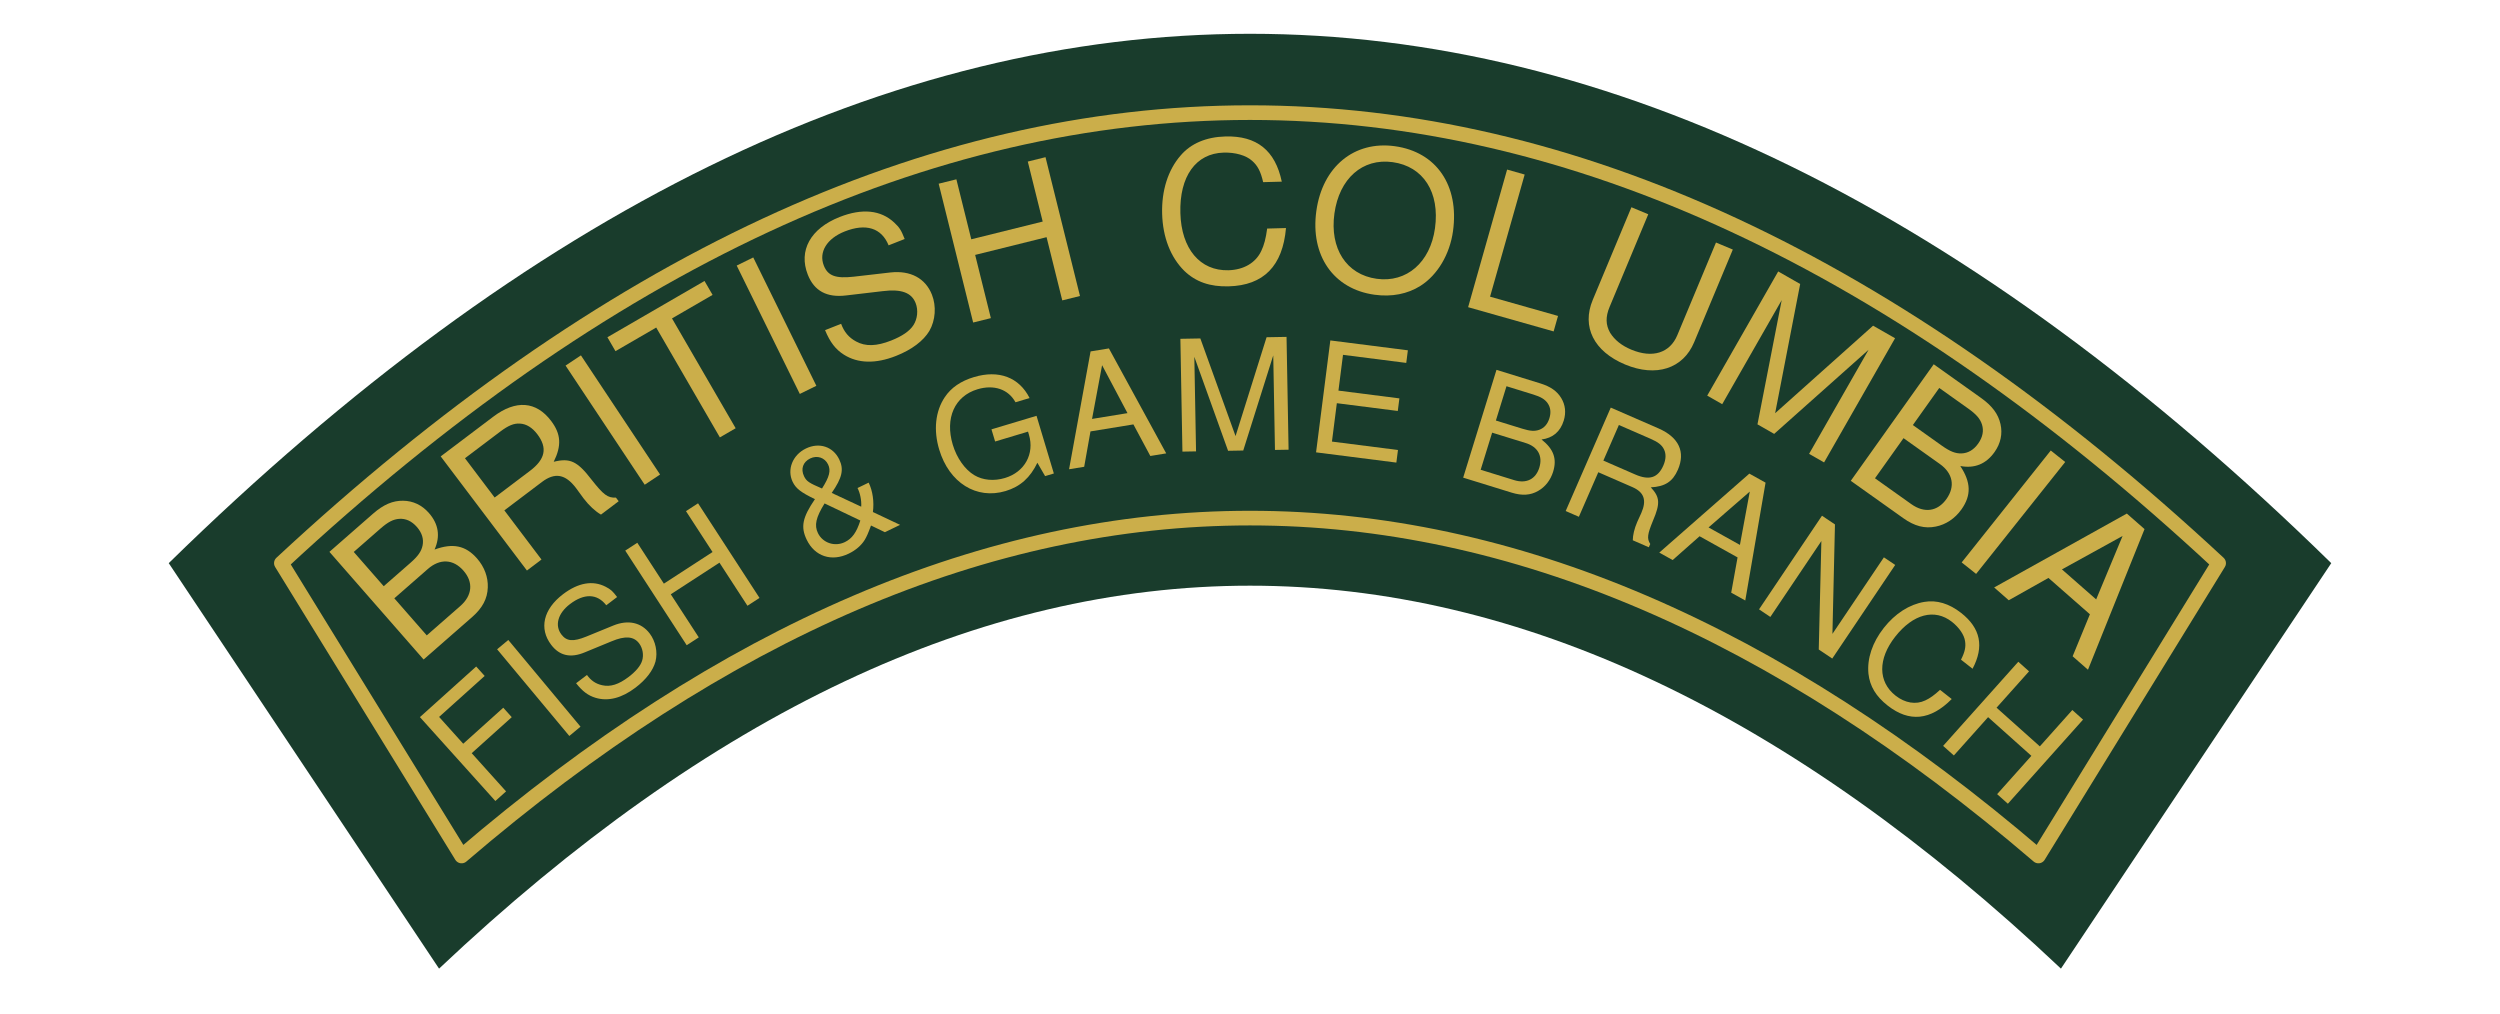
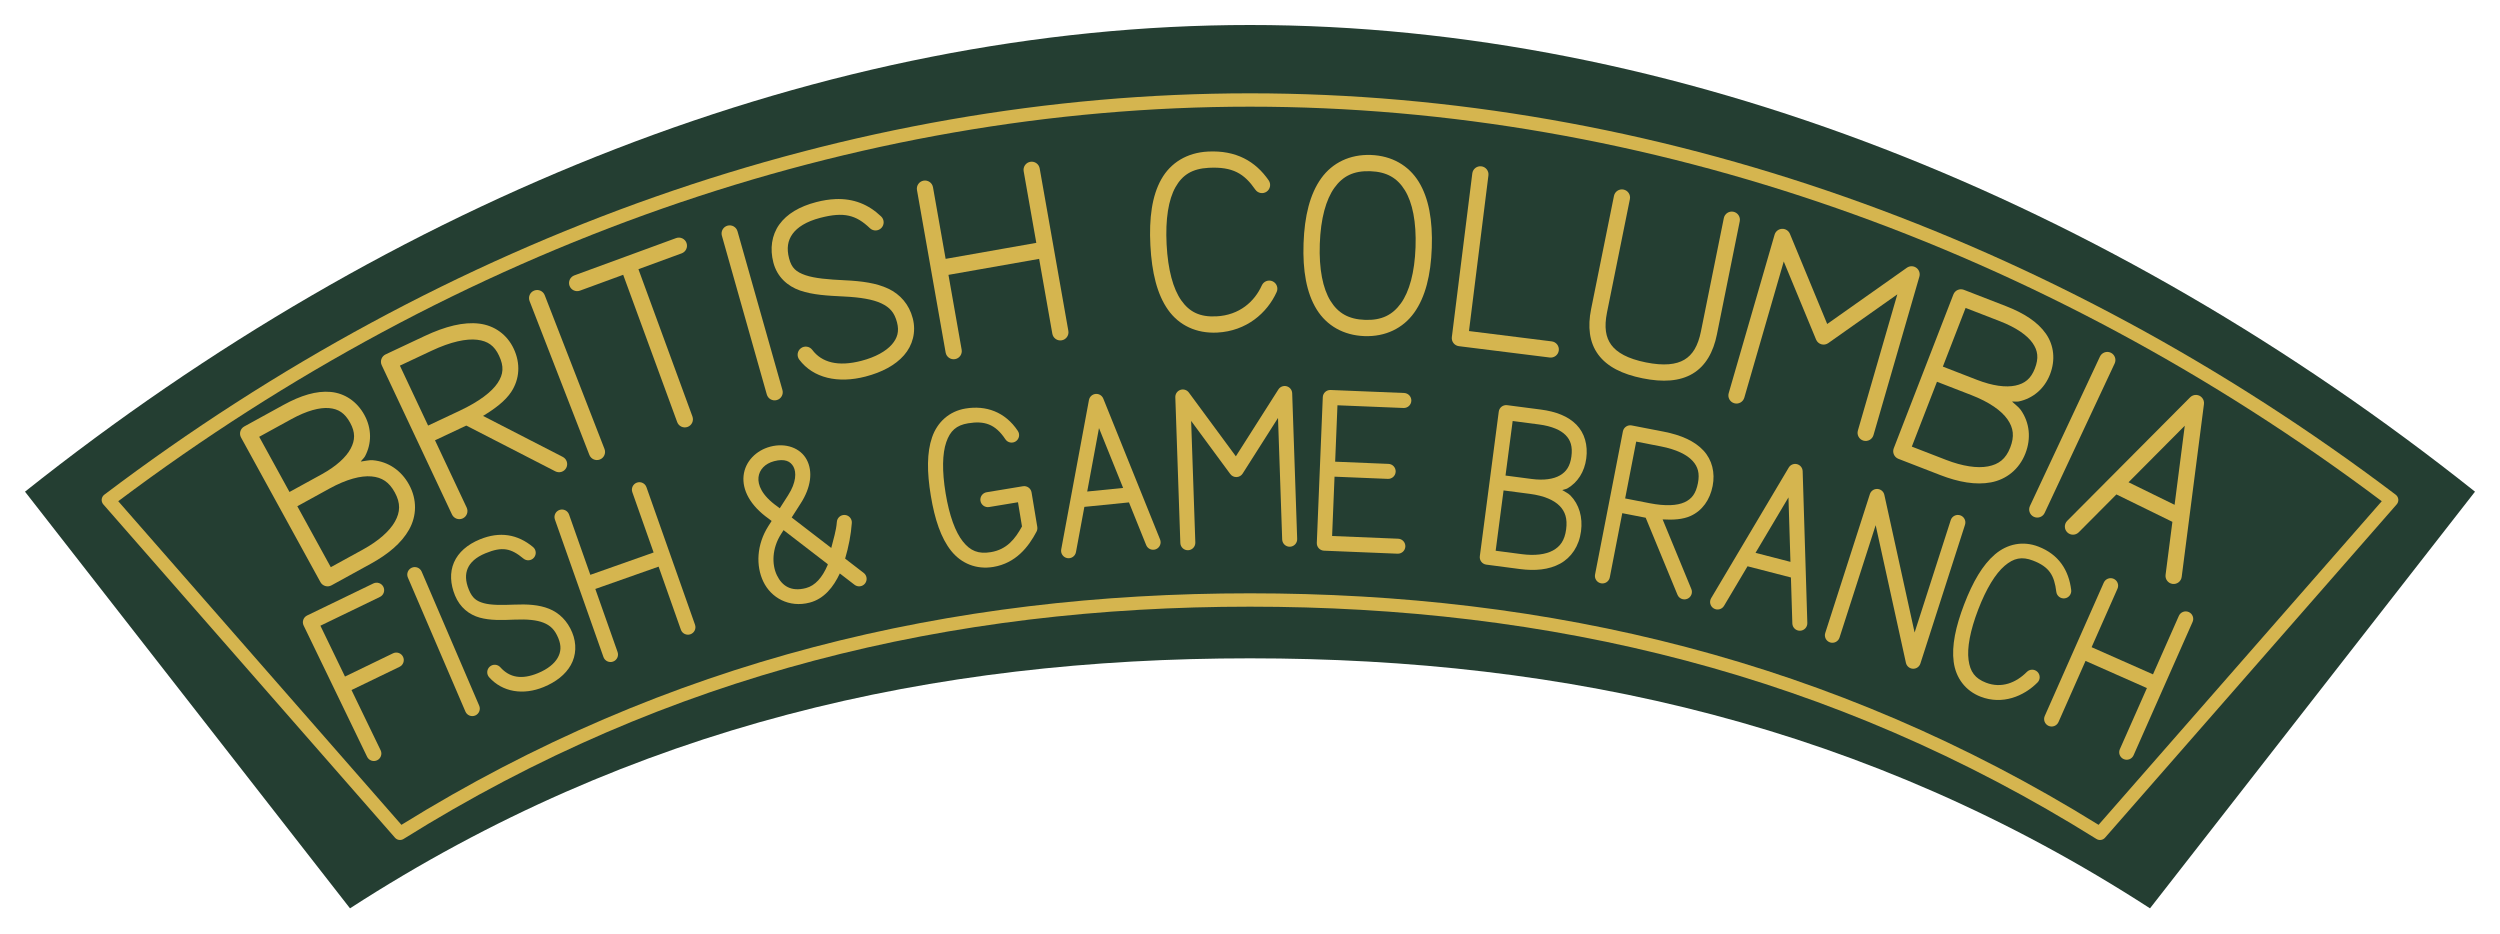
- <svg xmlns="http://www.w3.org/2000/svg" viewBox="0 0 402 163" role="img">
-   <g transform="translate(19.88889 0.0) scale(3.622222)" data-master-id="moosecop-early-two-line-flash-v1" data-master-geometry-hash="e7e81806d3a2f03f31e50311afae11b8c6dc7c1bb4231ca23edddcac139842af">
-     <path d="M2 25 Q50 -22 98 25 L86 43 Q50 9 14 43 Z" fill="#193c2c" data-component="shared-base-border" />
-     <path d="M7 25 Q50 -15 93 25 L85 38 Q50 8 15 38 Z" fill="none" stroke="#cbae4a" stroke-width="0.65" stroke-linejoin="round" stroke-linecap="round" data-component="shared-inset-border" />
-     <g data-caption="BRITISH COLUMBIA">
-       <path d="M79 0H408C477 0 528 19 567 61C603 99 623 151 623 208C623 296 583 349 490 385C557 416 591 469 591 544C591 598 571 644 533 678C494 713 445 729 375 729H79ZM172 415V647H352C404 647 433 640 458 621C484 601 498 571 498 531C498 491 484 461 458 441C433 422 404 415 352 415ZM172 82V333H399C481 333 530 286 530 207C530 129 481 82 399 82Z" fill="#cbae4a" transform="translate(14.98262 27.81764) rotate(-41.18135) scale(0.00871056 -0.00871056) translate(-333.5 0)" />
-       <path d="M186 314H426C509 314 546 274 546 184L545 119C545 74 553 30 566 0H679V23C644 47 637 73 635 170C634 290 615 326 536 360C618 401 651 450 651 534C651 660 573 729 429 729H93V0H186ZM186 396V647H411C463 647 493 639 516 619C541 598 554 565 554 522C554 435 510 396 411 396Z" fill="#cbae4a" transform="translate(19.76364 23.92046) rotate(-37.06783) scale(0.00871056 -0.00871056) translate(-361 0)" />
-       <path d="M194 729H100V0H194Z" fill="#cbae4a" transform="translate(23.41244 21.33042) rotate(-33.59418) scale(0.00871056 -0.00871056) translate(-139 0)" />
-       <path d="M354 647H593V729H21V647H261V0H354Z" fill="#cbae4a" transform="translate(26.80169 19.2226) rotate(-30.09558) scale(0.00871056 -0.00871056) translate(-305.5 0)" />
-       <path d="M194 729H100V0H194Z" fill="#cbae4a" transform="translate(30.31986 17.33817) rotate(-26.18242) scale(0.00871056 -0.00871056) translate(-139 0)" />
-       <path d="M596 515C596 565 593 579 577 613C537 697 452 741 329 741C169 741 70 659 70 527C70 438 117 382 213 357L394 309C487 285 528 248 528 191C528 152 507 112 476 90C447 69 401 59 342 59C262 59 209 78 174 120C147 152 135 187 136 232H48C49 165 62 121 91 81C141 12 225 -23 336 -23C423 -23 494 -3 541 33C590 72 621 137 621 200C621 290 565 356 466 383L283 432C195 456 163 484 163 540C163 614 228 663 326 663C442 663 507 611 508 515Z" fill="#cbae4a" transform="translate(34.19109 15.62197) rotate(-21.55219) scale(0.00871056 -0.00871056) translate(-333.5 0)" />
-       <path d="M551 332V0H644V729H551V414H176V729H83V0H176V332Z" fill="#cbae4a" transform="translate(40.05992 13.73426) rotate(-13.94662) scale(0.00871056 -0.00871056) translate(-361 0)" />
-       <path d="M662 503C633 663 541 741 381 741C283 741 204 710 150 650C84 578 48 474 48 356C48 236 85 133 153 62C210 4 282 -23 377 -23C555 -23 655 73 677 266H581C573 216 563 182 548 153C518 93 456 59 378 59C233 59 141 175 141 357C141 544 228 659 370 659C429 659 484 642 514 613C541 588 556 558 567 503Z" fill="#cbae4a" transform="translate(48.90937 12.51486) rotate(-1.5608) scale(0.00871056 -0.00871056) translate(-361 0)" />
-       <path d="M389 741C180 741 38 587 38 359C38 130 179 -23 390 -23C479 -23 557 4 616 54C695 121 742 234 742 353C742 588 603 741 389 741ZM389 659C547 659 649 540 649 355C649 179 544 59 390 59C234 59 131 179 131 359C131 539 234 659 389 659Z" fill="#cbae4a" transform="translate(55.54447 12.88401) rotate(7.88646) scale(0.00871056 -0.00871056) translate(-389 0)" />
-       <path d="M173 729H80V0H533V82H173Z" fill="#cbae4a" transform="translate(61.34209 14.10698) rotate(15.82092) scale(0.00871056 -0.00871056) translate(-278 0)" />
-       <path d="M552 729V217C552 119 481 59 364 59C310 59 266 72 231 97C195 125 178 162 178 217V729H85V217C85 69 191 -23 364 -23C535 -23 645 71 645 217V729Z" fill="#cbae4a" transform="translate(66.70513 15.98598) rotate(22.6534) scale(0.00871056 -0.00871056) translate(-361 0)" />
-       <path d="M468 0 673 611V0H761V729H632L420 94L204 729H75V0H163V611L370 0Z" fill="#cbae4a" transform="translate(72.87956 19.03913) rotate(29.75284) scale(0.00871056 -0.00871056) translate(-416.5 0)" />
-       <path d="M79 0H408C477 0 528 19 567 61C603 99 623 151 623 208C623 296 583 349 490 385C557 416 591 469 591 544C591 598 571 644 533 678C494 713 445 729 375 729H79ZM172 415V647H352C404 647 433 640 458 621C484 601 498 571 498 531C498 491 484 461 458 441C433 422 404 415 352 415ZM172 82V333H399C481 333 530 286 530 207C530 129 481 82 399 82Z" fill="#cbae4a" transform="translate(78.47693 22.63003) rotate(35.43015) scale(0.00871056 -0.00871056) translate(-333.5 0)" />
-       <path d="M194 729H100V0H194Z" fill="#cbae4a" transform="translate(81.85909 25.17918) rotate(38.51816) scale(0.00871056 -0.00871056) translate(-139 0)" />
-       <path d="M474 219 549 0H653L397 729H277L17 0H116L193 219ZM448 297H216L336 629Z" fill="#cbae4a" transform="translate(85.10765 27.89671) rotate(41.25446) scale(0.00871056 -0.00871056) translate(-333.5 0)" />
-     </g>
-     <g data-caption="FISH &amp; GAME BRANCH">
-       <path d="M183 332H531V414H183V647H579V729H90V0H183Z" fill="#cbae4a" transform="translate(17.6007 34.56873) rotate(-41.96578) scale(0.00687076 -0.00687076) translate(-305.5 0)" />
-       <path d="M194 729H100V0H194Z" fill="#cbae4a" transform="translate(19.98873 32.50026) rotate(-39.79557) scale(0.00687076 -0.00687076) translate(-139 0)" />
-       <path d="M596 515C596 565 593 579 577 613C537 697 452 741 329 741C169 741 70 659 70 527C70 438 117 382 213 357L394 309C487 285 528 248 528 191C528 152 507 112 476 90C447 69 401 59 342 59C262 59 209 78 174 120C147 152 135 187 136 232H48C49 165 62 121 91 81C141 12 225 -23 336 -23C423 -23 494 -3 541 33C590 72 621 137 621 200C621 290 565 356 466 383L283 432C195 456 163 484 163 540C163 614 228 663 326 663C442 663 507 611 508 515Z" fill="#cbae4a" transform="translate(22.61017 30.41188) rotate(-37.24475) scale(0.00687076 -0.00687076) translate(-333.5 0)" />
-       <path d="M551 332V0H644V729H551V414H176V729H83V0H176V332Z" fill="#cbae4a" transform="translate(26.5955 27.60237) rotate(-33.00977) scale(0.00687076 -0.00687076) translate(-361 0)" />
-       <path d="M493 334C494 298 482 250 462 215L329 378C433 437 467 480 467 552C467 644 399 709 304 709C208 709 133 640 133 552C133 505 151 468 214 389C89 317 52 268 52 176C52 56 134 -23 257 -23C307 -23 353 -11 389 12C410 26 427 40 466 78L528 0H637L515 151C552 208 573 274 573 334ZM285 431C224 501 215 517 215 553C215 605 249 639 301 639C351 639 388 603 388 554C388 510 361 478 285 431ZM418 137C362 78 319 55 267 55C195 55 136 112 136 183C136 239 167 279 258 337Z" fill="#cbae4a" transform="translate(32.58886 24.20732) rotate(-25.79399) scale(0.00687076 -0.00687076) translate(-333.5 0)" />
-       <path d="M709 385H405V303H627V283C627 153 531 59 398 59C324 59 257 86 214 133C166 185 137 272 137 362C137 541 239 659 393 659C504 659 584 602 604 508H699C673 656 561 741 394 741C305 741 233 718 176 671C91 601 44 488 44 357C44 133 181 -23 378 -23C477 -23 555 14 627 93L650 -4H709Z" fill="#cbae4a" transform="translate(39.17872 21.62521) rotate(-16.71877) scale(0.00687076 -0.00687076) translate(-389 0)" />
-       <path d="M474 219 549 0H653L397 729H277L17 0H116L193 219ZM448 297H216L336 629Z" fill="#cbae4a" transform="translate(44.11379 20.48086) rotate(-9.27936) scale(0.00687076 -0.00687076) translate(-333.5 0)" />
-       <path d="M468 0 673 611V0H761V729H632L420 94L204 729H75V0H163V611L370 0Z" fill="#cbae4a" transform="translate(49.34626 20.00594) rotate(-1.03958) scale(0.00687076 -0.00687076) translate(-416.5 0)" />
-       <path d="M183 332H580V414H183V647H595V729H90V0H613V82H183Z" fill="#cbae4a" transform="translate(54.59234 20.2927) rotate(7.26442) scale(0.00687076 -0.00687076) translate(-333.5 0)" />
-       <path d="M79 0H408C477 0 528 19 567 61C603 99 623 151 623 208C623 296 583 349 490 385C557 416 591 469 591 544C591 598 571 644 533 678C494 713 445 729 375 729H79ZM172 415V647H352C404 647 433 640 458 621C484 601 498 571 498 531C498 491 484 461 458 441C433 422 404 415 352 415ZM172 82V333H399C481 333 530 286 530 207C530 129 481 82 399 82Z" fill="#cbae4a" transform="translate(61.13375 21.72041) rotate(17.17349) scale(0.00687076 -0.00687076) translate(-333.5 0)" />
-       <path d="M186 314H426C509 314 546 274 546 184L545 119C545 74 553 30 566 0H679V23C644 47 637 73 635 170C634 290 615 326 536 360C618 401 651 450 651 534C651 660 573 729 429 729H93V0H186ZM186 396V647H411C463 647 493 639 516 619C541 598 554 565 554 522C554 435 510 396 411 396Z" fill="#cbae4a" transform="translate(65.70187 23.42179) rotate(23.54972) scale(0.00687076 -0.00687076) translate(-361 0)" />
-       <path d="M474 219 549 0H653L397 729H277L17 0H116L193 219ZM448 297H216L336 629Z" fill="#cbae4a" transform="translate(70.06863 25.58967) rotate(29.1202) scale(0.00687076 -0.00687076) translate(-333.5 0)" />
-       <path d="M646 729H558V133L177 729H76V0H164V591L541 0H646Z" fill="#cbae4a" transform="translate(74.22239 28.143) rotate(33.91501) scale(0.00687076 -0.00687076) translate(-361 0)" />
-       <path d="M662 503C633 663 541 741 381 741C283 741 204 710 150 650C84 578 48 474 48 356C48 236 85 133 153 62C210 4 282 -23 377 -23C555 -23 655 73 677 266H581C573 216 563 182 548 153C518 93 456 59 378 59C233 59 141 175 141 357C141 544 228 659 370 659C429 659 484 642 514 613C541 588 556 558 567 503Z" fill="#cbae4a" transform="translate(78.31495 31.1271) rotate(38.16565) scale(0.00687076 -0.00687076) translate(-361 0)" />
-       <path d="M551 332V0H644V729H551V414H176V729H83V0H176V332Z" fill="#cbae4a" transform="translate(82.19389 34.38457) rotate(41.78465) scale(0.00687076 -0.00687076) translate(-361 0)" />
-     </g>
+ <svg xmlns="http://www.w3.org/2000/svg" viewBox="0 0 300 112" width="300" height="112" role="img" aria-labelledby="title desc" data-reconstruction="bc-fish-game-rockers-v2" version="1.1" id="svg42">
+   <defs id="defs46" />
+   <g id="felt" data-component="felt-ground">
+     <path d="M3 59 C47 24 99 3 150 3 C201 3 253 24 297 59 L258 109 C224 87 188 79 150 79 C112 79 76 87 42 109 Z" fill="#243e32" id="path4" stroke="none" />
+   </g>
+   <g id="border" data-component="inset-border">
+     <path style="color:#000000;fill:#d5b54f;stroke-linejoin:round;-inkscape-stroke:none" d="m 150,11.199 c -48.189,0 -96.355,17.066 -137.482,48.162 a 0.8,0.8 0 0 0 -0.119,1.166 l 35,40 a 0.8,0.8 0 0 0 1.025,0.15 C 80.289,80.762 114.119,72.801 150,72.801 c 35.881,0 69.711,7.961 101.576,27.877 a 0.8,0.8 0 0 0 1.025,-0.15 l 35,-40 a 0.8,0.8 0 0 0 -0.119,-1.166 C 246.355,28.265 198.189,11.199 150,11.199 Z m 0,1.602 c 47.541,0 95.091,16.772 135.811,47.344 L 251.828,98.98 C 219.866,79.166 185.897,71.199 150,71.199 c -35.897,0 -69.866,7.967 -101.828,27.781 L 14.189,60.145 C 54.909,29.573 102.459,12.801 150,12.801 Z" id="path7" stroke="none" />
+   </g>
+   <g id="lettering-1" data-caption="BRITISH COLUMBIA" data-live-text="BRITISH COLUMBIA" fill="none">
+     <path style="color:#000000;fill:#d5b54f;-inkscape-stroke:none" d="m 39.674,47.031 c -1.705,-0.154 -3.583,0.421 -5.648,1.555 l -4.715,2.59 A 0.975,0.975 0 0 0 28.924,52.5 l 4.574,8.33 4.955,9.025 a 0.975,0.975 0 0 0 1.324,0.387 l 4.715,-2.59 c 2.065,-1.134 3.693,-2.481 4.602,-4.107 0.909,-1.626 0.984,-3.584 -0.012,-5.396 -0.935,-1.703 -2.498,-2.757 -4.334,-2.922 -0.46,-0.041 -0.973,0.106 -1.459,0.16 0.153,-0.22 0.393,-0.409 0.516,-0.641 0.806,-1.522 0.817,-3.323 -0.078,-4.953 -0.884,-1.61 -2.347,-2.607 -4.053,-2.762 z m -0.176,1.941 c 1.12,0.101 1.879,0.593 2.52,1.76 0.63,1.147 0.606,2.076 0.062,3.102 -0.543,1.026 -1.72,2.117 -3.48,3.084 l -3.861,2.119 -3.635,-6.621 3.861,-2.119 c 1.864,-1.023 3.413,-1.426 4.533,-1.324 z m 5.076,8.197 c 1.258,0.113 2.114,0.668 2.799,1.916 0.72,1.311 0.657,2.364 0.018,3.508 -0.639,1.144 -1.972,2.326 -3.836,3.35 l -3.861,2.119 -4.016,-7.314 3.859,-2.121 c 2.058,-1.13 3.779,-1.57 5.037,-1.457 z" id="row-1-letter-1" stroke="none" />
+     <path style="color:#000000;fill:#d5b54f;-inkscape-stroke:none" d="m 57.494,38.834 c -1.857,-0.222 -4.025,0.307 -6.557,1.498 l -4.664,2.195 a 0.975,0.975 0 0 0 -0.467,1.299 l 4.215,8.955 a 0.975,0.975 0 0 0 0,0.002 h 0.002 l 4.215,8.957 a 0.975,0.975 0 0 0 1.297,0.467 0.975,0.975 0 0 0 0.467,-1.297 l -3.801,-8.074 3.754,-1.768 10.686,5.492 a 0.975,0.975 0 0 0 1.312,-0.42 0.975,0.975 0 0 0 -0.422,-1.312 l -9.566,-4.918 c 1.442,-0.874 2.662,-1.793 3.377,-2.873 1.031,-1.556 1.13,-3.438 0.303,-5.195 -0.792,-1.683 -2.294,-2.785 -4.15,-3.008 z m -0.232,1.938 c 1.294,0.155 2.062,0.719 2.619,1.902 0.606,1.288 0.543,2.218 -0.164,3.285 -0.707,1.068 -2.215,2.227 -4.562,3.332 l -3.783,1.779 -3.385,-7.193 3.783,-1.779 c 2.336,-1.1 4.199,-1.481 5.492,-1.326 z" id="row-1-letter-2" stroke="none" />
+     <path style="color:#000000;fill:#d5b54f;-inkscape-stroke:none" d="m 64.105,34.867 a 0.975,0.975 0 0 0 -0.557,1.262 l 7.174,18.455 a 0.975,0.975 0 0 0 1.262,0.557 0.975,0.975 0 0 0 0.557,-1.262 L 65.367,35.424 a 0.975,0.975 0 0 0 -1.262,-0.557 z" id="row-1-letter-3" stroke="none" />
+     <path style="color:#000000;fill:#d5b54f;-inkscape-stroke:none" d="m 81.129,28.572 -6.104,2.238 -6.102,2.236 a 0.975,0.975 0 0 0 -0.58,1.252 0.975,0.975 0 0 0 1.25,0.58 l 5.189,-1.902 6.48,17.674 a 0.975,0.975 0 0 0 1.25,0.58 0.975,0.975 0 0 0 0.58,-1.252 l -6.48,-17.674 5.188,-1.902 a 0.975,0.975 0 0 0 0.58,-1.25 0.975,0.975 0 0 0 -1.252,-0.58 z" id="row-1-letter-4" stroke="none" />
+     <path style="color:#000000;fill:#d5b54f;-inkscape-stroke:none" d="M 87.297,27.08 A 0.975,0.975 0 0 0 86.625,28.283 l 5.391,19.053 a 0.975,0.975 0 0 0 1.203,0.672 0.975,0.975 0 0 0 0.674,-1.203 L 88.5,27.754 a 0.975,0.975 0 0 0 -1.203,-0.674 z" id="row-1-letter-5" stroke="none" />
+     <path style="color:#000000;fill:#d5b54f;-inkscape-stroke:none" d="m 100.242,23.893 c -0.723,0.03 -1.488,0.149 -2.297,0.359 -1.991,0.518 -3.513,1.41 -4.432,2.691 -0.918,1.282 -1.139,2.914 -0.709,4.564 0.448,1.722 1.698,2.833 3.203,3.355 1.505,0.523 3.276,0.623 5.281,0.719 1.94,0.093 3.457,0.343 4.471,0.822 1.014,0.479 1.573,1.091 1.885,2.291 0.276,1.062 0.058,1.868 -0.633,2.656 -0.691,0.789 -1.933,1.503 -3.646,1.949 -2.799,0.728 -4.749,0.206 -5.896,-1.318 a 0.975,0.975 0 0 0 -1.365,-0.193 0.975,0.975 0 0 0 -0.193,1.365 c 1.685,2.239 4.672,2.887 7.947,2.035 1.975,-0.514 3.571,-1.356 4.621,-2.555 1.05,-1.199 1.475,-2.811 1.053,-4.432 -0.436,-1.675 -1.509,-2.887 -2.938,-3.562 -1.429,-0.675 -3.166,-0.908 -5.213,-1.006 -1.982,-0.094 -3.629,-0.229 -4.734,-0.613 -1.105,-0.384 -1.655,-0.852 -1.955,-2.004 -0.318,-1.224 -0.16,-2.144 0.408,-2.938 0.568,-0.793 1.641,-1.498 3.338,-1.939 2.839,-0.739 4.286,-0.347 5.951,1.246 a 0.975,0.975 0 0 0 1.379,-0.031 0.975,0.975 0 0 0 -0.031,-1.379 c -1.526,-1.459 -3.325,-2.173 -5.494,-2.084 z" id="row-1-letter-6" stroke="none" />
+     <path style="color:#000000;fill:#d5b54f;-inkscape-stroke:none" d="m 123.631,19.418 a 0.975,0.975 0 0 0 -0.791,1.131 l 1.516,8.594 -10.881,1.92 -1.516,-8.594 a 0.975,0.975 0 0 0 -1.131,-0.791 0.975,0.975 0 0 0 -0.791,1.129 l 1.686,9.555 1.754,9.945 a 0.975,0.975 0 0 0 1.131,0.789 0.975,0.975 0 0 0 0.791,-1.129 l -1.584,-8.984 10.881,-1.918 1.584,8.982 a 0.975,0.975 0 0 0 1.131,0.791 0.975,0.975 0 0 0 0.791,-1.129 l -1.754,-9.943 v -0.002 l -1.686,-9.555 a 0.975,0.975 0 0 0 -1.131,-0.791 z" id="row-1-letter-7" stroke="none" />
+     <path style="color:#000000;fill:#d5b54f;-inkscape-stroke:none" d="m 144.947,18.188 c -2.497,0.13 -4.47,1.331 -5.59,3.322 -1.119,1.991 -1.48,4.659 -1.311,7.926 0.17,3.267 0.803,5.884 2.123,7.748 1.32,1.865 3.41,2.854 5.906,2.725 3.502,-0.182 5.988,-2.347 7.123,-4.865 a 0.975,0.975 0 0 0 -0.488,-1.289 0.975,0.975 0 0 0 -1.289,0.488 c -0.878,1.948 -2.682,3.575 -5.447,3.719 -1.98,0.103 -3.231,-0.518 -4.213,-1.904 -0.981,-1.387 -1.609,-3.662 -1.768,-6.723 -0.159,-3.06 0.23,-5.388 1.062,-6.869 0.833,-1.481 2.012,-2.227 3.992,-2.33 2.888,-0.15 4.264,0.7 5.59,2.617 A 0.975,0.975 0 0 0 151.994,23 a 0.975,0.975 0 0 0 0.248,-1.357 c -1.586,-2.294 -3.915,-3.631 -7.295,-3.455 z" id="row-1-letter-8" stroke="none" />
+     <path style="color:#000000;fill:#d5b54f;-inkscape-stroke:none" d="m 164.5,18.596 c -2.498,-0.087 -4.608,0.923 -5.957,2.803 -1.349,1.879 -2.002,4.516 -2.117,7.797 -0.115,3.281 0.354,5.957 1.568,7.926 1.214,1.969 3.248,3.124 5.746,3.211 2.498,0.087 4.608,-0.922 5.957,-2.801 1.349,-1.879 2.002,-4.516 2.117,-7.797 0.115,-3.281 -0.354,-5.957 -1.568,-7.926 -1.214,-1.969 -3.248,-3.125 -5.746,-3.213 z m -0.068,1.949 c 1.982,0.069 3.246,0.814 4.154,2.287 0.908,1.473 1.386,3.783 1.279,6.834 -0.107,3.051 -0.745,5.322 -1.754,6.729 -1.009,1.406 -2.321,2.06 -4.303,1.99 -1.982,-0.069 -3.246,-0.814 -4.154,-2.287 -0.908,-1.473 -1.386,-3.783 -1.279,-6.834 0.107,-3.051 0.745,-5.322 1.754,-6.729 1.009,-1.406 2.321,-2.06 4.303,-1.99 z" id="row-1-letter-9" stroke="none" />
+     <path style="color:#000000;fill:#d5b54f;-inkscape-stroke:none" d="m 177.764,19.959 a 0.975,0.975 0 0 0 -1.088,0.846 l -2.455,19.648 a 0.975,0.975 0 0 0 0.848,1.088 l 10.898,1.361 a 0.975,0.975 0 0 0 1.088,-0.846 0.975,0.975 0 0 0 -0.846,-1.09 l -9.932,-1.24 2.334,-18.68 a 0.975,0.975 0 0 0 -0.848,-1.088 z" id="row-1-letter-10" stroke="none" />
+     <path style="color:#000000;fill:#d5b54f;-inkscape-stroke:none" d="m 194.824,22.746 a 0.975,0.975 0 0 0 -1.148,0.764 l -2.744,13.586 c -0.425,2.103 -0.219,3.996 0.855,5.453 1.075,1.457 2.883,2.355 5.324,2.848 2.441,0.493 4.456,0.367 6.012,-0.559 1.556,-0.926 2.48,-2.592 2.904,-4.695 l 2.742,-13.586 a 0.975,0.975 0 0 0 -0.762,-1.148 0.975,0.975 0 0 0 -1.148,0.764 l -2.744,13.586 c -0.359,1.779 -1.012,2.824 -1.99,3.406 -0.978,0.582 -2.456,0.761 -4.629,0.322 -2.173,-0.439 -3.463,-1.177 -4.139,-2.094 -0.676,-0.916 -0.873,-2.134 -0.514,-3.912 l 2.744,-13.586 a 0.975,0.975 0 0 0 -0.764,-1.148 z" id="row-1-letter-11" stroke="none" />
+     <path style="color:#000000;fill:#d5b54f;-inkscape-stroke:none" d="m 213.834,27.461 a 0.975,0.975 0 0 0 -0.883,0.701 l -5.508,19.02 a 0.975,0.975 0 0 0 0.666,1.207 0.975,0.975 0 0 0 1.207,-0.664 l 4.734,-16.348 3.879,9.373 a 0.975,0.975 0 0 0 1.463,0.424 l 8.287,-5.852 -4.734,16.348 a 0.975,0.975 0 0 0 0.666,1.207 0.975,0.975 0 0 0 1.207,-0.664 l 5.508,-19.02 a 0.975,0.975 0 0 0 -1.498,-1.066 l -9.564,6.752 -4.475,-10.818 a 0.975,0.975 0 0 0 -0.955,-0.6 z" id="row-1-letter-12" stroke="none" />
+     <path style="color:#000000;fill:#d5b54f;-inkscape-stroke:none" d="m 235.668,34.779 a 0.975,0.975 0 0 0 -1.262,0.557 L 227.25,53.797 a 0.975,0.975 0 0 0 0.018,0.746 0.975,0.975 0 0 0 0.539,0.516 l 5.016,1.945 c 2.197,0.852 4.274,1.229 6.104,0.879 1.83,-0.35 3.377,-1.552 4.125,-3.48 0.702,-1.811 0.504,-3.686 -0.551,-5.197 -0.264,-0.379 -0.706,-0.678 -1.061,-1.016 0.267,-0.024 0.565,0.039 0.82,-0.016 1.684,-0.362 3.07,-1.512 3.742,-3.246 0.664,-1.713 0.487,-3.476 -0.492,-4.881 -0.979,-1.405 -2.627,-2.471 -4.824,-3.322 z m 0.205,2.172 4.107,1.592 c 1.983,0.769 3.287,1.696 3.93,2.619 0.643,0.923 0.755,1.819 0.273,3.061 -0.473,1.22 -1.199,1.801 -2.334,2.045 -1.135,0.244 -2.727,0.044 -4.6,-0.682 l -4.107,-1.594 z m -3.436,8.859 4.107,1.594 c 2.189,0.849 3.633,1.882 4.355,2.918 0.723,1.036 0.847,2.048 0.332,3.375 -0.541,1.395 -1.387,2.025 -2.674,2.271 -1.287,0.246 -3.048,-0.015 -5.031,-0.783 l -4.107,-1.592 z" id="row-1-letter-13" stroke="none" />
+     <path style="color:#000000;fill:#d5b54f;-inkscape-stroke:none" d="m 253.289,42.322 a 0.975,0.975 0 0 0 -1.297,0.471 l -8.4,17.928 a 0.975,0.975 0 0 0 0.469,1.297 0.975,0.975 0 0 0 1.297,-0.469 l 8.4,-17.93 a 0.975,0.975 0 0 0 -0.469,-1.297 z" id="row-1-letter-14" stroke="none" />
+     <path style="color:#000000;fill:#d5b54f;-inkscape-stroke:none" d="m 263.547,47.391 a 0.975,0.975 0 0 0 -0.73,0.287 L 248.066,62.5 a 0.975,0.975 0 0 0 0.004,1.379 0.975,0.975 0 0 0 1.379,-0.004 l 4.521,-4.545 6.717,3.291 -0.818,6.357 a 0.975,0.975 0 0 0 0.842,1.092 0.975,0.975 0 0 0 1.092,-0.842 l 2.672,-20.74 a 0.975,0.975 0 0 0 -0.928,-1.098 z m -1.375,3.697 -1.221,9.49 -5.527,-2.707 z" id="row-1-letter-15" stroke="none" />
+   </g>
+   <g id="lettering-2" data-caption="FISH &amp; GAME BRANCH" data-live-text="FISH &amp; GAME BRANCH" fill="none">
+     <path style="color:#000000;fill:#d5b54f;-inkscape-stroke:none" d="m 45.494,69.973 a 0.9,0.9 0 0 0 -0.688,0.039 l -7.953,3.846 a 0.9,0.9 0 0 0 -0.418,1.203 l 3.734,7.719 3.885,8.035 a 0.9,0.9 0 0 0 1.203,0.418 0.9,0.9 0 0 0 0.418,-1.201 l -3.494,-7.227 5.766,-2.787 a 0.9,0.9 0 0 0 0.418,-1.201 0.9,0.9 0 0 0 -1.201,-0.42 l -5.766,2.789 -2.949,-6.1 7.141,-3.453 a 0.9,0.9 0 0 0 0.42,-1.203 0.9,0.9 0 0 0 -0.516,-0.457 z" id="row-2-letter-1" stroke="none" />
+     <path style="color:#000000;fill:#d5b54f;-inkscape-stroke:none" d="m 49.418,68.123 a 0.9,0.9 0 0 0 -0.473,1.184 l 6.904,16.08 a 0.9,0.9 0 0 0 1.182,0.473 0.9,0.9 0 0 0 0.471,-1.184 L 50.6,68.596 a 0.9,0.9 0 0 0 -1.182,-0.473 z" id="row-2-letter-2" stroke="none" />
+     <path style="color:#000000;fill:#d5b54f;-inkscape-stroke:none" d="m 60.982,64.24 c -1.065,-0.162 -2.201,-0.008 -3.402,0.486 -1.487,0.612 -2.577,1.551 -3.102,2.76 -0.525,1.209 -0.439,2.605 0.127,3.98 0.588,1.429 1.698,2.298 2.959,2.648 1.261,0.351 2.652,0.305 4.199,0.24 1.479,-0.062 2.638,0.042 3.457,0.371 0.819,0.329 1.354,0.823 1.779,1.857 0.379,0.921 0.319,1.648 -0.068,2.34 -0.387,0.692 -1.174,1.361 -2.375,1.855 -1.954,0.805 -3.402,0.54 -4.518,-0.707 a 0.9,0.9 0 0 0 -1.27,-0.07 0.9,0.9 0 0 0 -0.072,1.27 c 1.607,1.796 4.101,2.18 6.545,1.174 1.47,-0.605 2.615,-1.49 3.26,-2.643 0.645,-1.152 0.716,-2.56 0.162,-3.904 -0.574,-1.393 -1.556,-2.355 -2.773,-2.844 -1.217,-0.489 -2.612,-0.565 -4.203,-0.498 -1.523,0.064 -2.775,0.065 -3.641,-0.176 -0.866,-0.241 -1.366,-0.601 -1.777,-1.6 -0.433,-1.052 -0.439,-1.886 -0.139,-2.578 0.3,-0.692 0.951,-1.325 2.135,-1.812 1.995,-0.821 3.039,-0.614 4.547,0.639 a 0.9,0.9 0 0 0 1.268,-0.117 0.9,0.9 0 0 0 -0.117,-1.268 c -0.922,-0.766 -1.916,-1.242 -2.98,-1.404 z" id="row-2-letter-3" stroke="none" />
+     <path style="color:#000000;fill:#d5b54f;-inkscape-stroke:none" d="M 76.428,57.914 A 0.9,0.9 0 0 0 75.879,59.062 l 2.555,7.236 -7.594,2.682 -2.555,-7.238 a 0.9,0.9 0 0 0 -1.148,-0.549 0.9,0.9 0 0 0 -0.549,1.148 l 2.855,8.086 2.971,8.416 a 0.9,0.9 0 0 0 1.148,0.549 0.9,0.9 0 0 0 0.549,-1.148 l -2.672,-7.568 7.594,-2.68 2.672,7.568 a 0.9,0.9 0 0 0 1.148,0.549 0.9,0.9 0 0 0 0.549,-1.148 l -2.971,-8.414 v -0.002 a 0.9,0.9 0 0 0 -0.002,-0.002 l -2.854,-8.084 a 0.9,0.9 0 0 0 -1.148,-0.549 z" id="row-2-letter-4" stroke="none" />
+     <path style="color:#000000;fill:#d5b54f;-inkscape-stroke:none" d="m 92.438,53.598 c -1.696,0.445 -3.022,1.77 -3.207,3.477 -0.185,1.706 0.783,3.588 3,5.16 8.77e-4,6.22e-4 0.001,0.001 0.002,0.002 l 0.363,0.279 -0.396,0.617 a 0.9,0.9 0 0 0 0,0.002 c -1.402,2.203 -1.519,4.75 -0.596,6.67 0.923,1.92 3.072,3.159 5.564,2.506 1.726,-0.453 2.85,-1.869 3.609,-3.496 l 1.77,1.361 A 0.9,0.9 0 0 0 103.809,70.012 0.9,0.9 0 0 0 103.645,68.75 l -2.229,-1.715 c 0.413,-1.401 0.702,-2.866 0.803,-4.279 a 0.9,0.9 0 0 0 -0.834,-0.961 0.9,0.9 0 0 0 -0.963,0.834 c -0.076,1.071 -0.417,2.076 -0.67,3.125 l -4.75,-3.656 1.08,-1.688 0.002,-0.002 c 1.241,-1.924 1.478,-3.842 0.717,-5.254 -0.761,-1.412 -2.519,-2.04 -4.363,-1.557 z m 1.967,1.707 c 0.377,0.128 0.638,0.381 0.812,0.705 0.35,0.649 0.357,1.867 -0.648,3.426 a 0.9,0.9 0 0 0 0,0.002 l -0.998,1.557 -0.268,-0.205 a 0.9,0.9 0 0 0 -0.029,-0.021 c -1.88,-1.333 -2.351,-2.6 -2.254,-3.5 0.098,-0.9 0.777,-1.64 1.875,-1.928 0.639,-0.168 1.132,-0.163 1.51,-0.035 z m -0.377,8.312 5.307,4.086 c -0.012,0.03 -0.009,0.074 -0.021,0.104 -0.632,1.488 -1.486,2.47 -2.6,2.762 -1.78,0.467 -2.867,-0.25 -3.488,-1.543 -0.621,-1.292 -0.594,-3.217 0.49,-4.922 l 0.002,-0.002 z" id="row-2-letter-5" stroke="none" />
+     <path style="color:#000000;fill:#d5b54f;-inkscape-stroke:none" d="m 115.871,49.021 c -1.95,0.323 -3.384,1.611 -4.02,3.447 -0.635,1.836 -0.623,4.18 -0.152,7.023 0.471,2.843 1.215,5.07 2.436,6.604 1.22,1.534 3.036,2.272 5.057,1.938 2.695,-0.446 4.222,-2.387 5.191,-4.236 a 0.9,0.9 0 0 0 0.092,-0.564 l -0.688,-4.145 a 0.9,0.9 0 0 0 -1.033,-0.74 l -4.357,0.721 a 0.9,0.9 0 0 0 -0.742,1.035 0.9,0.9 0 0 0 1.035,0.74 l 3.469,-0.574 0.48,2.902 c -0.838,1.533 -1.843,2.772 -3.742,3.086 -1.498,0.248 -2.454,-0.15 -3.354,-1.281 -0.9,-1.131 -1.624,-3.096 -2.068,-5.777 -0.444,-2.682 -0.393,-4.78 0.078,-6.143 0.471,-1.362 1.212,-2.028 2.613,-2.26 1.944,-0.322 3.258,0.073 4.477,1.912 a 0.9,0.9 0 0 0 1.248,0.254 0.9,0.9 0 0 0 0.252,-1.248 c -1.536,-2.317 -3.858,-3.093 -6.271,-2.693 z" id="row-2-letter-6" stroke="none" />
+     <path style="color:#000000;fill:#d5b54f;-inkscape-stroke:none" d="m 131.469,47.273 a 0.9,0.9 0 0 0 -0.795,0.732 l -3.328,17.92 a 0.9,0.9 0 0 0 0.721,1.049 0.9,0.9 0 0 0 1.049,-0.721 l 1.008,-5.428 5.352,-0.537 2.064,5.121 a 0.9,0.9 0 0 0 1.17,0.498 0.9,0.9 0 0 0 0.5,-1.17 l -6.816,-16.906 a 0.9,0.9 0 0 0 -0.924,-0.559 z m 0.41,4.098 2.895,7.18 -4.309,0.432 z" id="row-2-letter-7" stroke="none" />
+     <path style="color:#000000;fill:#d5b54f;-inkscape-stroke:none" d="m 154.4,46.352 a 0.9,0.9 0 0 0 -0.996,0.385 l -5.102,8.02 -5.639,-7.652 a 0.9,0.9 0 0 0 -1.625,0.566 l 0.602,17.488 a 0.9,0.9 0 0 0 0.93,0.869 0.9,0.9 0 0 0 0.869,-0.93 l -0.502,-14.588 4.695,6.373 a 0.9,0.9 0 0 0 1.484,-0.051 l 4.246,-6.68 0.5,14.588 a 0.9,0.9 0 0 0 0.932,0.867 0.9,0.9 0 0 0 0.867,-0.93 L 155.062,47.188 a 0.9,0.9 0 0 0 -0.662,-0.836 z" id="row-2-letter-8" stroke="none" />
+     <path style="color:#000000;fill:#d5b54f;-inkscape-stroke:none" d="m 159.67,46.799 a 0.9,0.9 0 0 0 -0.936,0.861 l -0.352,8.568 -0.365,8.918 a 0.9,0.9 0 0 0 0.861,0.936 l 8.826,0.361 a 0.9,0.9 0 0 0 0.938,-0.861 0.9,0.9 0 0 0 -0.863,-0.936 l -7.926,-0.326 0.291,-7.119 6.4,0.264 a 0.9,0.9 0 0 0 0.936,-0.863 0.9,0.9 0 0 0 -0.863,-0.936 l -6.398,-0.264 0.277,-6.768 7.928,0.324 a 0.9,0.9 0 0 0 0.936,-0.863 0.9,0.9 0 0 0 -0.863,-0.936 z" id="row-2-letter-9" stroke="none" />
+     <path style="color:#000000;fill:#d5b54f;-inkscape-stroke:none" d="m 180.861,48.621 a 0.9,0.9 0 0 0 -1.01,0.775 l -1.09,8.328 -1.182,9.023 a 0.9,0.9 0 0 0 0.775,1.008 l 4.041,0.531 c 1.807,0.237 3.474,0.088 4.818,-0.646 1.344,-0.735 2.276,-2.104 2.51,-3.891 0.22,-1.679 -0.217,-3.216 -1.283,-4.303 -0.262,-0.267 -0.646,-0.424 -0.969,-0.637 0.199,-0.083 0.436,-0.096 0.621,-0.203 1.233,-0.712 2.052,-1.995 2.262,-3.6 0.208,-1.587 -0.195,-3.034 -1.188,-4.047 -0.992,-1.013 -2.457,-1.574 -4.264,-1.811 z m 0.658,1.9 3.15,0.412 c 1.562,0.205 2.617,0.68 3.211,1.287 0.594,0.607 0.845,1.363 0.689,2.553 -0.153,1.172 -0.617,1.836 -1.377,2.275 -0.76,0.439 -1.91,0.622 -3.381,0.43 l -3.15,-0.412 z m -1.092,8.33 3.15,0.412 c 1.728,0.226 2.906,0.758 3.578,1.443 0.672,0.686 0.95,1.538 0.783,2.809 -0.175,1.337 -0.718,2.069 -1.588,2.545 -0.87,0.475 -2.159,0.646 -3.721,0.441 l -3.15,-0.412 z" id="row-2-letter-10" stroke="none" />
+     <path style="color:#000000;fill:#d5b54f;-inkscape-stroke:none" d="m 195.805,51.053 a 0.9,0.9 0 0 0 -1.057,0.711 l -1.67,8.59 -1.672,8.588 a 0.9,0.9 0 0 0 0.713,1.055 0.9,0.9 0 0 0 1.055,-0.711 l 1.498,-7.705 2.811,0.547 3.814,9.244 a 0.9,0.9 0 0 0 1.176,0.488 0.9,0.9 0 0 0 0.488,-1.176 l -3.445,-8.354 c 1.258,0.074 2.416,0.009 3.357,-0.416 1.4,-0.632 2.321,-1.936 2.645,-3.598 0.309,-1.589 -0.058,-3.126 -1.105,-4.254 -1.047,-1.128 -2.659,-1.852 -4.773,-2.264 z m 0.539,1.938 2.951,0.574 c 1.887,0.367 3.129,1.001 3.799,1.723 0.67,0.721 0.884,1.526 0.658,2.686 -0.245,1.258 -0.743,1.905 -1.619,2.301 -0.877,0.396 -2.264,0.483 -4.164,0.113 L 195.018,59.812 Z" id="row-2-letter-11" stroke="none" />
+     <path style="color:#000000;fill:#d5b54f;-inkscape-stroke:none" d="m 215.645,55.699 a 0.9,0.9 0 0 0 -0.998,0.412 l -9.309,15.67 a 0.9,0.9 0 0 0 0.314,1.234 0.9,0.9 0 0 0 1.232,-0.314 l 2.82,-4.748 5.207,1.344 0.17,5.52 a 0.9,0.9 0 0 0 0.926,0.871 0.9,0.9 0 0 0 0.873,-0.926 l -0.561,-18.219 a 0.9,0.9 0 0 0 -0.676,-0.844 z m -1.029,3.988 0.238,7.736 -4.191,-1.082 z" id="row-2-letter-12" stroke="none" />
+     <path style="color:#000000;fill:#d5b54f;-inkscape-stroke:none" d="m 225.283,58.674 a 0.9,0.9 0 0 0 -0.898,0.623 l -5.355,16.66 a 0.9,0.9 0 0 0 0.58,1.133 0.9,0.9 0 0 0 1.133,-0.582 l 4.336,-13.486 3.633,16.523 a 0.9,0.9 0 0 0 1.734,0.084 l 5.357,-16.662 a 0.9,0.9 0 0 0 -0.582,-1.131 0.9,0.9 0 0 0 -1.133,0.58 l -4.336,13.486 -3.631,-16.523 a 0.9,0.9 0 0 0 -0.838,-0.705 z" id="row-2-letter-13" stroke="none" />
+     <path style="color:#000000;fill:#d5b54f;-inkscape-stroke:none" d="m 241.857,65.318 c -0.888,0.166 -1.728,0.58 -2.467,1.211 -1.477,1.263 -2.653,3.29 -3.686,5.98 -1.032,2.691 -1.515,4.986 -1.262,6.912 0.253,1.926 1.398,3.477 3.244,4.186 2.591,0.994 5.147,-0.03 6.814,-1.709 a 0.9,0.9 0 0 0 -0.004,-1.273 0.9,0.9 0 0 0 -1.273,0.004 c -1.298,1.307 -3.043,2.007 -4.893,1.297 -1.326,-0.509 -1.916,-1.311 -2.104,-2.74 -0.188,-1.429 0.183,-3.494 1.156,-6.031 0.974,-2.538 2.078,-4.321 3.174,-5.258 1.096,-0.937 2.072,-1.138 3.398,-0.629 1.973,0.757 2.564,1.782 2.803,3.75 a 0.9,0.9 0 0 0 1.002,0.785 0.9,0.9 0 0 0 0.785,-1.002 c -0.286,-2.356 -1.478,-4.266 -3.945,-5.213 -0.923,-0.354 -1.857,-0.436 -2.744,-0.27 z" id="row-2-letter-14" stroke="none" />
+     <path style="color:#000000;fill:#d5b54f;-inkscape-stroke:none" d="m 253.641,69.457 a 0.9,0.9 0 0 0 -1.188,0.459 l -3.469,7.838 a 0.9,0.9 0 0 0 -0.002,0.002 0.9,0.9 0 0 0 0,0.002 l -3.611,8.16 a 0.9,0.9 0 0 0 0.459,1.188 0.9,0.9 0 0 0 1.188,-0.459 l 3.246,-7.338 7.365,3.26 -3.248,7.338 a 0.9,0.9 0 0 0 0.459,1.186 0.9,0.9 0 0 0 1.188,-0.459 l 3.611,-8.16 3.471,-7.842 a 0.9,0.9 0 0 0 -0.459,-1.188 0.9,0.9 0 0 0 -1.188,0.459 l -3.105,7.02 -7.365,-3.26 3.105,-7.018 a 0.9,0.9 0 0 0 -0.457,-1.188 z" id="row-2-letter-15" stroke="none" />
  </g>
</svg>
